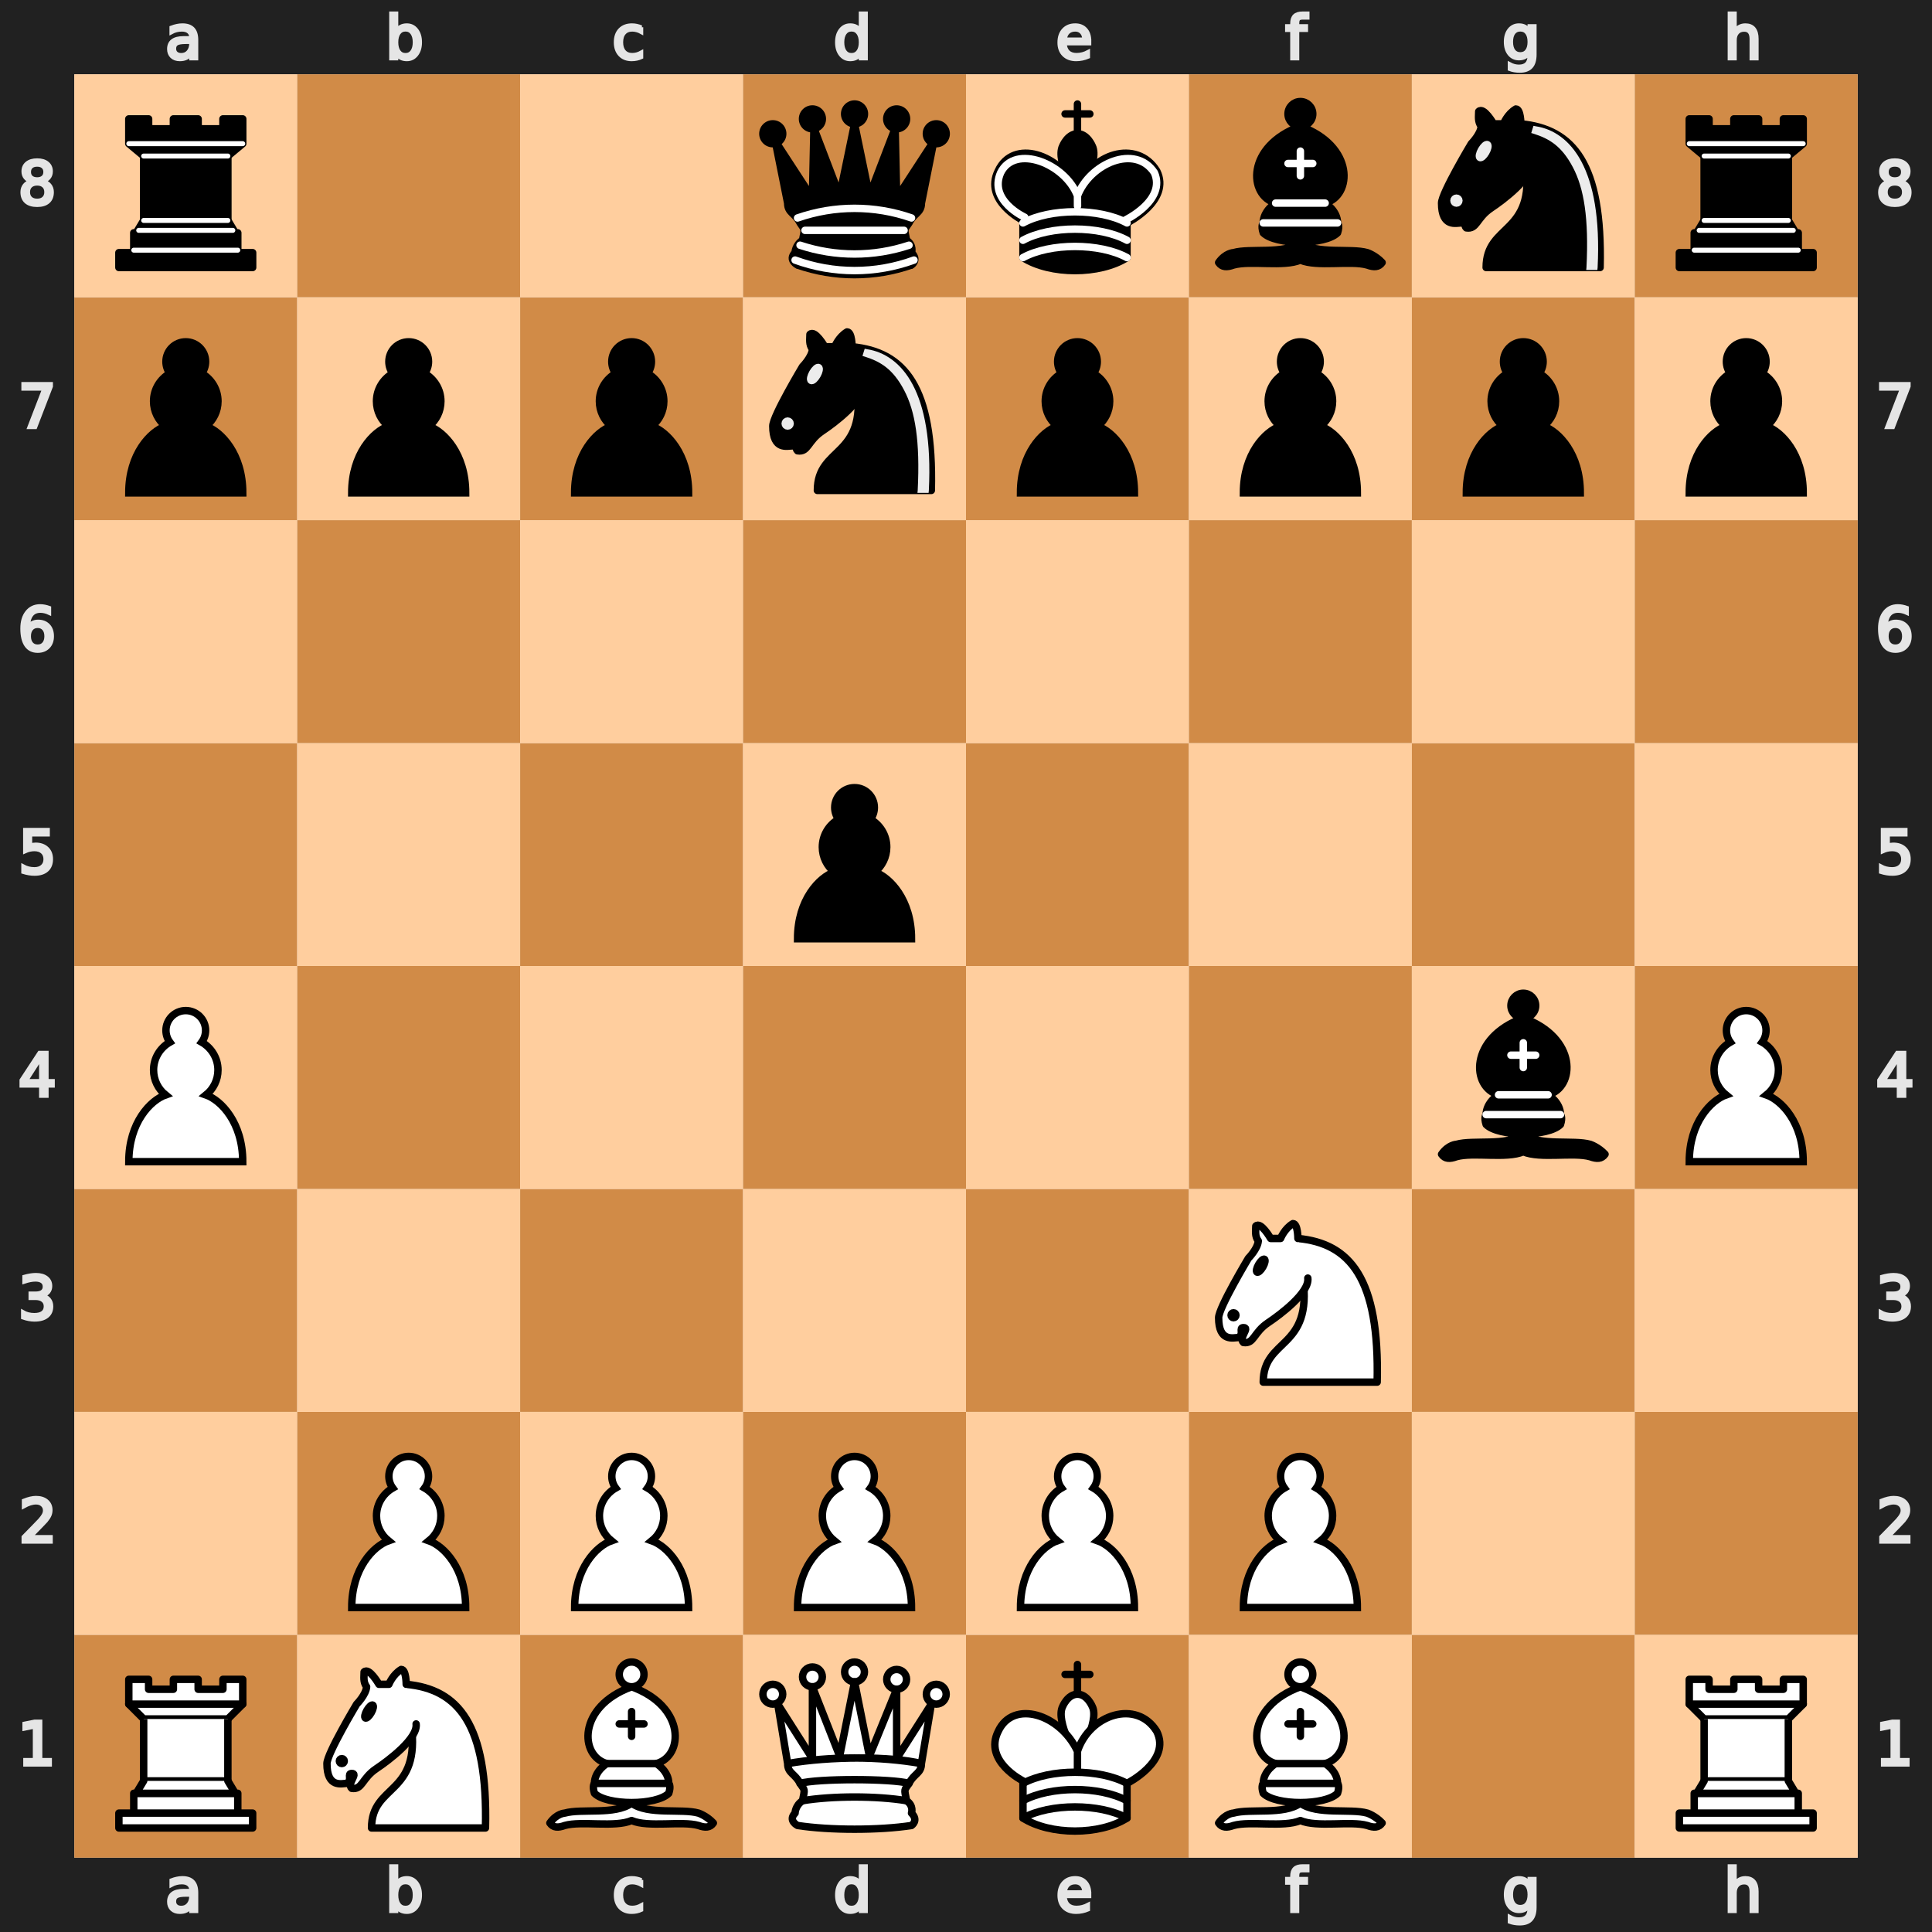
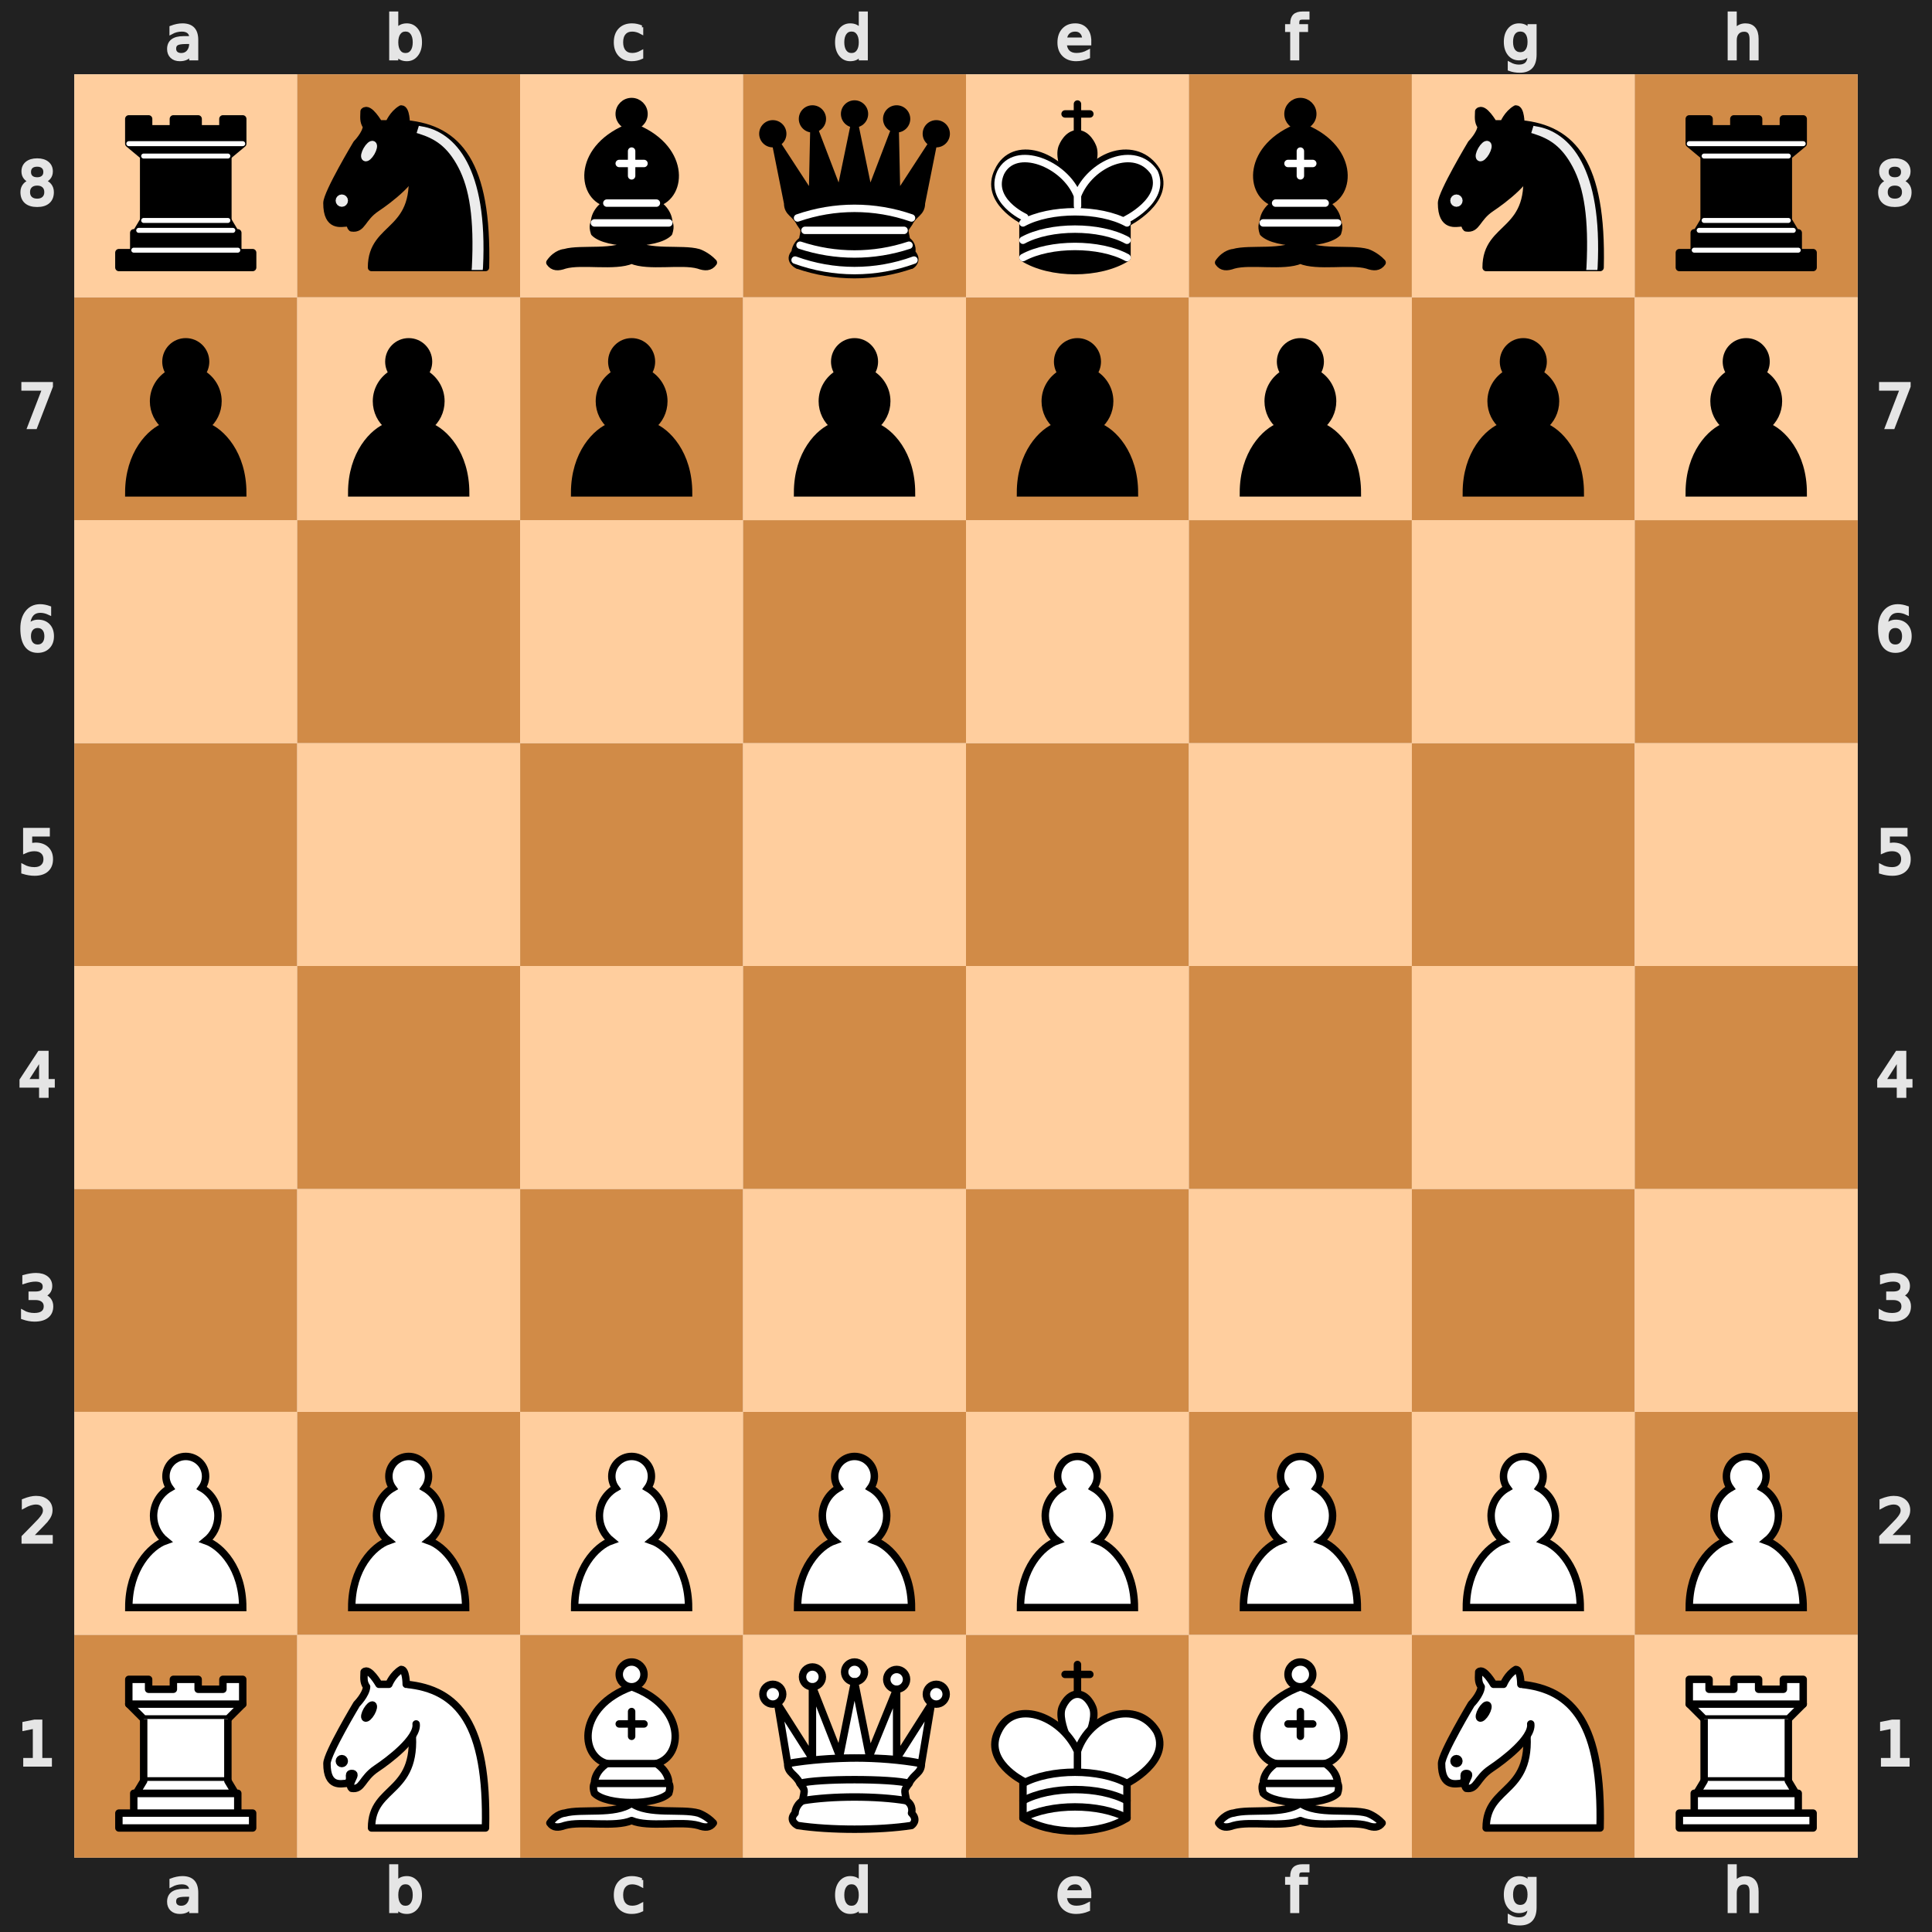
<svg xmlns="http://www.w3.org/2000/svg" xmlns:xlink="http://www.w3.org/1999/xlink" viewBox="0 0 390 390">
  <defs>
    <g id="white-pawn" class="white pawn">
      <path d="M22.5 9c-2.21 0-4 1.79-4 4 0 .89.29 1.71.78 2.38C17.33 16.5 16 18.59 16 21c0 2.03.94 3.84 2.41 5.03-3 1.06-7.41 5.55-7.41 13.47h23c0-7.92-4.41-12.41-7.41-13.47 1.47-1.19 2.41-3 2.41-5.03 0-2.41-1.33-4.5-3.28-5.62.49-.67.78-1.49.78-2.38 0-2.21-1.79-4-4-4z" fill="#fff" stroke="#000" stroke-width="1.5" stroke-linecap="round" />
    </g>
    <g id="white-knight" class="white knight" fill="none" fill-rule="evenodd" stroke="#000" stroke-width="1.5" stroke-linecap="round" stroke-linejoin="round">
      <path d="M 22,10 C 32.5,11 38.5,18 38,39 L 15,39 C 15,30 25,32.5 23,18" style="fill:#ffffff; stroke:#000000;" />
      <path d="M 24,18 C 24.38,20.91 18.45,25.37 16,27 C 13,29 13.18,31.34 11,31 C 9.958,30.06 12.41,27.96 11,28 C 10,28 11.19,29.23 10,30 C 9,30 5.997,31 6,26 C 6,24 12,14 12,14 C 12,14 13.89,12.1 14,10.5 C 13.27,9.506 13.5,8.5 13.5,7.5 C 14.5,6.5 16.5,10 16.5,10 L 18.5,10 C 18.5,10 19.28,8.008 21,7 C 22,7 22,10 22,10" style="fill:#ffffff; stroke:#000000;" />
      <path d="M 9.5 25.5 A 0.5 0.5 0 1 1 8.5,25.5 A 0.5 0.5 0 1 1 9.5 25.5 z" style="fill:#000000; stroke:#000000;" />
      <path d="M 15 15.5 A 0.5 1.5 0 1 1 14,15.5 A 0.5 1.5 0 1 1 15 15.5 z" transform="matrix(0.866,0.5,-0.5,0.866,9.693,-5.173)" style="fill:#000000; stroke:#000000;" />
    </g>
    <g id="white-bishop" class="white bishop" fill="none" fill-rule="evenodd" stroke="#000" stroke-width="1.5" stroke-linecap="round" stroke-linejoin="round">
      <g fill="#fff" stroke-linecap="butt">
        <path d="M9 36c3.39-.97 10.11.43 13.5-2 3.39 2.43 10.11 1.03 13.5 2 0 0 1.65.54 3 2-.68.97-1.65.99-3 .5-3.39-.97-10.11.46-13.5-1-3.39 1.46-10.11.03-13.5 1-1.354.49-2.323.47-3-.5 1.354-1.94 3-2 3-2zM15 32c2.5 2.5 12.5 2.5 15 0 .5-1.5 0-2 0-2 0-2.5-2.5-4-2.5-4 5.5-1.5 6-11.5-5-15.5-11 4-10.5 14-5 15.5 0 0-2.5 1.5-2.5 4 0 0-.5.5 0 2zM25 8a2.5 2.5 0 1 1-5 0 2.5 2.5 0 1 1 5 0z" />
      </g>
      <path d="M17.5 26h10M15 30h15m-7.5-14.5v5M20 18h5" stroke-linejoin="miter" />
    </g>
    <g id="white-rook" class="white rook" fill="#fff" fill-rule="evenodd" stroke="#000" stroke-width="1.5" stroke-linecap="round" stroke-linejoin="round">
      <path d="M9 39h27v-3H9v3zM12 36v-4h21v4H12zM11 14V9h4v2h5V9h5v2h5V9h4v5" stroke-linecap="butt" />
      <path d="M34 14l-3 3H14l-3-3" />
      <path d="M31 17v12.5H14V17" stroke-linecap="butt" stroke-linejoin="miter" />
      <path d="M31 29.5l1.5 2.5h-20l1.5-2.5" />
      <path d="M11 14h23" fill="none" stroke-linejoin="miter" />
    </g>
    <g id="white-queen" class="white queen" fill="#fff" fill-rule="evenodd" stroke="#000" stroke-width="1.5" stroke-linecap="round" stroke-linejoin="round">
      <path d="M8 12a2 2 0 1 1-4 0 2 2 0 1 1 4 0zM24.5 7.5a2 2 0 1 1-4 0 2 2 0 1 1 4 0zM41 12a2 2 0 1 1-4 0 2 2 0 1 1 4 0zM16 8.5a2 2 0 1 1-4 0 2 2 0 1 1 4 0zM33 9a2 2 0 1 1-4 0 2 2 0 1 1 4 0z" />
      <path d="M9 26c8.5-1.5 21-1.5 27 0l2-12-7 11V11l-5.5 13.5-3-15-3 15-5.5-14V25L7 14l2 12zM9 26c0 2 1.5 2 2.5 4 1 1.5 1 1 .5 3.5-1.5 1-1.5 2.5-1.5 2.5-1.5 1.5.5 2.5.5 2.5 6.5 1 16.5 1 23 0 0 0 1.5-1 0-2.5 0 0 .5-1.5-1-2.5-.5-2.5-.5-2 .5-3.5 1-2 2.5-2 2.5-4-8.5-1.5-18.5-1.5-27 0z" stroke-linecap="butt" />
      <path d="M11.5 30c3.5-1 18.5-1 22 0M12 33.5c6-1 15-1 21 0" fill="none" />
    </g>
    <g id="white-king" class="white king" fill="none" fill-rule="evenodd" stroke="#000" stroke-width="1.5" stroke-linecap="round" stroke-linejoin="round">
      <path d="M22.5 11.63V6M20 8h5" stroke-linejoin="miter" />
      <path d="M22.5 25s4.5-7.5 3-10.5c0 0-1-2.5-3-2.5s-3 2.5-3 2.5c-1.5 3 3 10.5 3 10.5" fill="#fff" stroke-linecap="butt" stroke-linejoin="miter" />
      <path d="M11.5 37c5.5 3.5 15.5 3.5 21 0v-7s9-4.5 6-10.5c-4-6.5-13.5-3.5-16 4V27v-3.5c-3.5-7.5-13-10.5-16-4-3 6 5 10 5 10V37z" fill="#fff" />
      <path d="M11.5 30c5.5-3 15.5-3 21 0m-21 3.5c5.5-3 15.5-3 21 0m-21 3.5c5.5-3 15.5-3 21 0" />
    </g>
    <g id="black-pawn" class="black pawn">
      <path d="M22.5 9c-2.21 0-4 1.79-4 4 0 .89.29 1.71.78 2.38C17.33 16.5 16 18.59 16 21c0 2.03.94 3.84 2.41 5.03-3 1.06-7.41 5.55-7.41 13.47h23c0-7.92-4.41-12.41-7.41-13.47 1.47-1.19 2.41-3 2.41-5.03 0-2.41-1.33-4.5-3.28-5.62.49-.67.78-1.49.78-2.38 0-2.21-1.79-4-4-4z" fill="#000" stroke="#000" stroke-width="1.5" stroke-linecap="round" />
    </g>
    <g id="black-knight" class="black knight" fill="none" fill-rule="evenodd" stroke="#000" stroke-width="1.5" stroke-linecap="round" stroke-linejoin="round">
      <path d="M 22,10 C 32.5,11 38.5,18 38,39 L 15,39 C 15,30 25,32.5 23,18" style="fill:#000000; stroke:#000000;" />
      <path d="M 24,18 C 24.38,20.91 18.45,25.37 16,27 C 13,29 13.18,31.34 11,31 C 9.958,30.06 12.41,27.96 11,28 C 10,28 11.19,29.23 10,30 C 9,30 5.997,31 6,26 C 6,24 12,14 12,14 C 12,14 13.89,12.1 14,10.5 C 13.27,9.506 13.5,8.5 13.5,7.5 C 14.5,6.5 16.5,10 16.5,10 L 18.5,10 C 18.5,10 19.28,8.008 21,7 C 22,7 22,10 22,10" style="fill:#000000; stroke:#000000;" />
      <path d="M 9.5 25.5 A 0.5 0.5 0 1 1 8.5,25.5 A 0.5 0.5 0 1 1 9.5 25.5 z" style="fill:#ececec; stroke:#ececec;" />
      <path d="M 15 15.5 A 0.5 1.5 0 1 1 14,15.5 A 0.5 1.5 0 1 1 15 15.5 z" transform="matrix(0.866,0.5,-0.5,0.866,9.693,-5.173)" style="fill:#ececec; stroke:#ececec;" />
      <path d="M 24.55,10.4 L 24.1,11.85 L 24.6,12 C 27.75,13 30.25,14.49 32.5,18.75 C 34.75,23.01 35.75,29.06 35.25,39 L 35.2,39.5 L 37.45,39.5 L 37.5,39 C 38,28.94 36.62,22.15 34.25,17.66 C 31.88,13.17 28.46,11.02 25.06,10.5 L 24.55,10.4 z " style="fill:#ececec; stroke:none;" />
    </g>
    <g id="black-bishop" class="black bishop" fill="none" fill-rule="evenodd" stroke="#000" stroke-width="1.5" stroke-linecap="round" stroke-linejoin="round">
      <path d="M9 36c3.39-.97 10.11.43 13.5-2 3.39 2.43 10.11 1.03 13.5 2 0 0 1.65.54 3 2-.68.97-1.65.99-3 .5-3.39-.97-10.11.46-13.5-1-3.39 1.46-10.11.03-13.5 1-1.354.49-2.323.47-3-.5 1.354-1.94 3-2 3-2zm6-4c2.5 2.5 12.5 2.5 15 0 .5-1.5 0-2 0-2 0-2.5-2.5-4-2.5-4 5.5-1.5 6-11.5-5-15.5-11 4-10.5 14-5 15.5 0 0-2.5 1.5-2.5 4 0 0-.5.5 0 2zM25 8a2.5 2.5 0 1 1-5 0 2.5 2.5 0 1 1 5 0z" fill="#000" stroke-linecap="butt" />
      <path d="M17.5 26h10M15 30h15m-7.5-14.5v5M20 18h5" stroke="#fff" stroke-linejoin="miter" />
    </g>
    <g id="black-rook" class="black rook" fill="#000" fill-rule="evenodd" stroke="#000" stroke-width="1.5" stroke-linecap="round" stroke-linejoin="round">
      <path d="M9 39h27v-3H9v3zM12.5 32l1.5-2.5h17l1.5 2.5h-20zM12 36v-4h21v4H12z" stroke-linecap="butt" />
      <path d="M14 29.5v-13h17v13H14z" stroke-linecap="butt" stroke-linejoin="miter" />
      <path d="M14 16.5L11 14h23l-3 2.5H14zM11 14V9h4v2h5V9h5v2h5V9h4v5H11z" stroke-linecap="butt" />
      <path d="M12 35.5h21M13 31.5h19M14 29.5h17M14 16.5h17M11 14h23" fill="none" stroke="#fff" stroke-width="1" stroke-linejoin="miter" />
    </g>
    <g id="black-queen" class="black queen" fill="#000" fill-rule="evenodd" stroke="#000" stroke-width="1.5" stroke-linecap="round" stroke-linejoin="round">
      <g fill="#000" stroke="none">
        <circle cx="6" cy="12" r="2.75" />
        <circle cx="14" cy="9" r="2.75" />
        <circle cx="22.5" cy="8" r="2.75" />
        <circle cx="31" cy="9" r="2.75" />
        <circle cx="39" cy="12" r="2.75" />
      </g>
      <path d="M9 26c8.5-1.5 21-1.5 27 0l2.5-12.5L31 25l-.3-14.1-5.2 13.6-3-14.5-3 14.5-5.2-13.6L14 25 6.5 13.5 9 26zM9 26c0 2 1.5 2 2.5 4 1 1.5 1 1 .5 3.5-1.5 1-1.5 2.5-1.5 2.5-1.5 1.5.5 2.5.5 2.5 6.5 1 16.5 1 23 0 0 0 1.5-1 0-2.5 0 0 .5-1.5-1-2.5-.5-2.5-.5-2 .5-3.5 1-2 2.5-2 2.5-4-8.5-1.5-18.5-1.5-27 0z" stroke-linecap="butt" />
      <path d="M11 38.5a35 35 1 0 0 23 0" fill="none" stroke-linecap="butt" />
      <path d="M11 29a35 35 1 0 1 23 0M12.5 31.5h20M11.5 34.5a35 35 1 0 0 22 0M10.5 37.5a35 35 1 0 0 24 0" fill="none" stroke="#fff" />
    </g>
    <g id="black-king" class="black king" fill="none" fill-rule="evenodd" stroke="#000" stroke-width="1.5" stroke-linecap="round" stroke-linejoin="round">
      <path d="M22.5 11.63V6" stroke-linejoin="miter" />
      <path d="M22.5 25s4.5-7.5 3-10.5c0 0-1-2.5-3-2.5s-3 2.5-3 2.5c-1.5 3 3 10.5 3 10.5" fill="#000" stroke-linecap="butt" stroke-linejoin="miter" />
      <path d="M11.5 37c5.5 3.5 15.5 3.5 21 0v-7s9-4.5 6-10.5c-4-6.5-13.5-3.5-16 4V27v-3.5c-3.5-7.5-13-10.5-16-4-3 6 5 10 5 10V37z" fill="#000" />
      <path d="M20 8h5" stroke-linejoin="miter" />
      <path d="M32 29.5s8.5-4 6.03-9.65C34.15 14 25 18 22.5 24.5l.01 2.1-.01-2.1C20 18 9.906 14 6.997 19.85c-2.497 5.65 4.853 9 4.853 9M11.5 30c5.5-3 15.5-3 21 0m-21 3.5c5.5-3 15.5-3 21 0m-21 3.5c5.5-3 15.5-3 21 0" stroke="#fff" />
    </g>
  </defs>
  <rect x="7.5" y="7.5" width="375" height="375" fill="none" stroke="#212121" stroke-width="15" />
  <g transform="translate(20, 1) scale(0.75, 0.75)" fill="#e5e5e5" stroke="#e5e5e5">
    <path d="M23.328 10.016q-1.742 0-2.414.398-.672.398-.672 1.36 0 .765.5 1.218.508.445 1.375.445 1.196 0 1.914-.843.727-.852.727-2.258v-.32zm2.867-.594v4.992h-1.437v-1.328q-.492.797-1.227 1.18-.734.375-1.797.375-1.343 0-2.14-.75-.79-.758-.79-2.024 0-1.476.985-2.226.992-.75 2.953-.75h2.016V8.75q0-.992-.656-1.531-.649-.547-1.829-.547-.75 0-1.46.18-.711.18-1.368.539V6.062q.79-.304 1.532-.453.742-.156 1.445-.156 1.898 0 2.836.984.937.985.937 2.985z" />
  </g>
  <g transform="translate(20, 375) scale(0.75, 0.75)" fill="#e5e5e5" stroke="#e5e5e5">
    <path d="M23.328 10.016q-1.742 0-2.414.398-.672.398-.672 1.36 0 .765.5 1.218.508.445 1.375.445 1.196 0 1.914-.843.727-.852.727-2.258v-.32zm2.867-.594v4.992h-1.437v-1.328q-.492.797-1.227 1.18-.734.375-1.797.375-1.343 0-2.14-.75-.79-.758-.79-2.024 0-1.476.985-2.226.992-.75 2.953-.75h2.016V8.75q0-.992-.656-1.531-.649-.547-1.829-.547-.75 0-1.46.18-.711.18-1.368.539V6.062q.79-.304 1.532-.453.742-.156 1.445-.156 1.898 0 2.836.984.937.985.937 2.985z" />
  </g>
  <g transform="translate(65, 1) scale(0.75, 0.75)" fill="#e5e5e5" stroke="#e5e5e5">
    <path d="M24.922 10.047q0-1.586-.656-2.485-.649-.906-1.79-.906-1.14 0-1.796.906-.649.899-.649 2.485 0 1.586.649 2.492.656.898 1.797.898 1.14 0 1.789-.898.656-.906.656-2.492zm-4.89-3.055q.452-.781 1.14-1.156.695-.383 1.656-.383 1.594 0 2.586 1.266 1 1.265 1 3.328 0 2.062-1 3.328-.992 1.266-2.586 1.266-.96 0-1.656-.375-.688-.383-1.14-1.164v1.312h-1.446V2.258h1.445z" />
  </g>
  <g transform="translate(65, 375) scale(0.75, 0.75)" fill="#e5e5e5" stroke="#e5e5e5">
    <path d="M24.922 10.047q0-1.586-.656-2.485-.649-.906-1.79-.906-1.14 0-1.796.906-.649.899-.649 2.485 0 1.586.649 2.492.656.898 1.797.898 1.14 0 1.789-.898.656-.906.656-2.492zm-4.89-3.055q.452-.781 1.14-1.156.695-.383 1.656-.383 1.594 0 2.586 1.266 1 1.265 1 3.328 0 2.062-1 3.328-.992 1.266-2.586 1.266-.96 0-1.656-.375-.688-.383-1.14-1.164v1.312h-1.446V2.258h1.445z" />
  </g>
  <g transform="translate(110, 1) scale(0.75, 0.75)" fill="#e5e5e5" stroke="#e5e5e5">
    <path d="M25.96 6v1.344q-.608-.336-1.226-.5-.609-.172-1.234-.172-1.398 0-2.172.89-.773.883-.773 2.485 0 1.601.773 2.492.774.883 2.172.883.625 0 1.234-.164.618-.172 1.227-.508v1.328q-.602.281-1.25.422-.64.14-1.367.14-1.977 0-3.14-1.242-1.165-1.242-1.165-3.351 0-2.14 1.172-3.367 1.18-1.227 3.227-1.227.664 0 1.296.14.633.134 1.227.407z" />
  </g>
  <g transform="translate(110, 375) scale(0.75, 0.75)" fill="#e5e5e5" stroke="#e5e5e5">
    <path d="M25.96 6v1.344q-.608-.336-1.226-.5-.609-.172-1.234-.172-1.398 0-2.172.89-.773.883-.773 2.485 0 1.601.773 2.492.774.883 2.172.883.625 0 1.234-.164.618-.172 1.227-.508v1.328q-.602.281-1.25.422-.64.14-1.367.14-1.977 0-3.14-1.242-1.165-1.242-1.165-3.351 0-2.14 1.172-3.367 1.18-1.227 3.227-1.227.664 0 1.296.14.633.134 1.227.407z" />
  </g>
  <g transform="translate(155, 1) scale(0.75, 0.75)" fill="#e5e5e5" stroke="#e5e5e5">
    <path d="M24.973 6.992V2.258h1.437v12.156h-1.437v-1.312q-.453.78-1.149 1.164-.687.375-1.656.375-1.586 0-2.586-1.266-.992-1.266-.992-3.328 0-2.063.992-3.328 1-1.266 2.586-1.266.969 0 1.656.383.696.375 1.149 1.156zm-4.899 3.055q0 1.586.649 2.492.656.898 1.797.898 1.14 0 1.796-.898.657-.906.657-2.492 0-1.586-.657-2.485-.656-.906-1.796-.906-1.141 0-1.797.906-.649.899-.649 2.485z" />
  </g>
  <g transform="translate(155, 375) scale(0.75, 0.75)" fill="#e5e5e5" stroke="#e5e5e5">
    <path d="M24.973 6.992V2.258h1.437v12.156h-1.437v-1.312q-.453.78-1.149 1.164-.687.375-1.656.375-1.586 0-2.586-1.266-.992-1.266-.992-3.328 0-2.063.992-3.328 1-1.266 2.586-1.266.969 0 1.656.383.696.375 1.149 1.156zm-4.899 3.055q0 1.586.649 2.492.656.898 1.797.898 1.14 0 1.796-.898.657-.906.657-2.492 0-1.586-.657-2.485-.656-.906-1.796-.906-1.141 0-1.797.906-.649.899-.649 2.485z" />
  </g>
  <g transform="translate(200, 1) scale(0.75, 0.75)" fill="#e5e5e5" stroke="#e5e5e5">
    <path d="M26.555 9.68v.703h-6.61q.094 1.484.89 2.265.806.774 2.235.774.828 0 1.602-.203.781-.203 1.547-.61v1.36q-.774.328-1.586.5-.813.172-1.649.172-2.093 0-3.32-1.22-1.219-1.218-1.219-3.296 0-2.148 1.157-3.406 1.164-1.266 3.132-1.266 1.766 0 2.79 1.14 1.03 1.134 1.03 3.087zm-1.438-.422q-.015-1.18-.664-1.883-.64-.703-1.703-.703-1.203 0-1.93.68-.718.68-.828 1.914z" />
  </g>
  <g transform="translate(200, 375) scale(0.75, 0.75)" fill="#e5e5e5" stroke="#e5e5e5">
    <path d="M26.555 9.68v.703h-6.61q.094 1.484.89 2.265.806.774 2.235.774.828 0 1.602-.203.781-.203 1.547-.61v1.36q-.774.328-1.586.5-.813.172-1.649.172-2.093 0-3.32-1.22-1.219-1.218-1.219-3.296 0-2.148 1.157-3.406 1.164-1.266 3.132-1.266 1.766 0 2.79 1.14 1.03 1.134 1.03 3.087zm-1.438-.422q-.015-1.18-.664-1.883-.64-.703-1.703-.703-1.203 0-1.93.68-.718.68-.828 1.914z" />
  </g>
  <g transform="translate(245, 1) scale(0.75, 0.75)" fill="#e5e5e5" stroke="#e5e5e5">
    <path d="M25.285 2.258v1.195H23.91q-.773 0-1.078.313-.297.312-.297 1.125v.773h2.367v1.117h-2.367v7.633H21.09V6.781h-1.375V5.664h1.375v-.61q0-1.46.68-2.124.68-.672 2.156-.672z" />
  </g>
  <g transform="translate(245, 375) scale(0.75, 0.75)" fill="#e5e5e5" stroke="#e5e5e5">
    <path d="M25.285 2.258v1.195H23.91q-.773 0-1.078.313-.297.312-.297 1.125v.773h2.367v1.117h-2.367v7.633H21.09V6.781h-1.375V5.664h1.375v-.61q0-1.46.68-2.124.68-.672 2.156-.672z" />
  </g>
  <g transform="translate(290, 1) scale(0.75, 0.75)" fill="#e5e5e5" stroke="#e5e5e5">
    <path d="M24.973 9.937q0-1.562-.649-2.421-.64-.86-1.804-.86-1.157 0-1.805.86-.64.859-.64 2.421 0 1.555.64 2.415.648.859 1.805.859 1.164 0 1.804-.86.649-.859.649-2.414zm1.437 3.391q0 2.234-.992 3.32-.992 1.094-3.04 1.094-.757 0-1.429-.117-.672-.11-1.304-.344v-1.398q.632.344 1.25.508.617.164 1.257.164 1.414 0 2.118-.743.703-.734.703-2.226v-.711q-.446.773-1.141 1.156-.695.383-1.664.383-1.61 0-2.594-1.227-.984-1.226-.984-3.25 0-2.03.984-3.257.985-1.227 2.594-1.227.969 0 1.664.383t1.14 1.156V5.664h1.438z" />
  </g>
  <g transform="translate(290, 375) scale(0.75, 0.75)" fill="#e5e5e5" stroke="#e5e5e5">
    <path d="M24.973 9.937q0-1.562-.649-2.421-.64-.86-1.804-.86-1.157 0-1.805.86-.64.859-.64 2.421 0 1.555.64 2.415.648.859 1.805.859 1.164 0 1.804-.86.649-.859.649-2.414zm1.437 3.391q0 2.234-.992 3.32-.992 1.094-3.04 1.094-.757 0-1.429-.117-.672-.11-1.304-.344v-1.398q.632.344 1.25.508.617.164 1.257.164 1.414 0 2.118-.743.703-.734.703-2.226v-.711q-.446.773-1.141 1.156-.695.383-1.664.383-1.61 0-2.594-1.227-.984-1.226-.984-3.25 0-2.03.984-3.257.985-1.227 2.594-1.227.969 0 1.664.383t1.14 1.156V5.664h1.438z" />
  </g>
  <g transform="translate(335, 1) scale(0.75, 0.75)" fill="#e5e5e5" stroke="#e5e5e5">
    <path d="M26.164 9.133v5.281h-1.437V9.18q0-1.243-.485-1.86-.484-.617-1.453-.617-1.164 0-1.836.742-.672.742-.672 2.024v4.945h-1.445V2.258h1.445v4.765q.516-.789 1.211-1.18.703-.39 1.617-.39 1.508 0 2.282.938.773.93.773 2.742z" />
  </g>
  <g transform="translate(335, 375) scale(0.75, 0.75)" fill="#e5e5e5" stroke="#e5e5e5">
    <path d="M26.164 9.133v5.281h-1.437V9.18q0-1.243-.485-1.86-.484-.617-1.453-.617-1.164 0-1.836.742-.672.742-.672 2.024v4.945h-1.445V2.258h1.445v4.765q.516-.789 1.211-1.18.703-.39 1.617-.39 1.508 0 2.282.938.773.93.773 2.742z" />
  </g>
  <g transform="translate(0, 335) scale(0.75, 0.75)" fill="#e5e5e5" stroke="#e5e5e5">
    <path d="M6.754 26.996h2.578v-8.898l-2.805.562v-1.437l2.79-.563h1.578v10.336h2.578v1.328h-6.72z" />
  </g>
  <g transform="translate(375, 335) scale(0.75, 0.75)" fill="#e5e5e5" stroke="#e5e5e5">
    <path d="M6.754 26.996h2.578v-8.898l-2.805.562v-1.437l2.79-.563h1.578v10.336h2.578v1.328h-6.72z" />
  </g>
  <g transform="translate(0, 290) scale(0.75, 0.75)" fill="#e5e5e5" stroke="#e5e5e5">
    <path d="M8.195 26.996h5.508v1.328H6.297v-1.328q.898-.93 2.445-2.492 1.555-1.57 1.953-2.024.758-.851 1.055-1.437.305-.594.305-1.164 0-.93-.657-1.516-.648-.586-1.695-.586-.742 0-1.57.258-.82.258-1.758.781v-1.593q.953-.383 1.781-.578.828-.196 1.516-.196 1.812 0 2.89.906 1.079.907 1.079 2.422 0 .72-.274 1.368-.265.64-.976 1.515-.196.227-1.243 1.313-1.046 1.078-2.953 3.023z" />
  </g>
  <g transform="translate(375, 290) scale(0.75, 0.75)" fill="#e5e5e5" stroke="#e5e5e5">
    <path d="M8.195 26.996h5.508v1.328H6.297v-1.328q.898-.93 2.445-2.492 1.555-1.57 1.953-2.024.758-.851 1.055-1.437.305-.594.305-1.164 0-.93-.657-1.516-.648-.586-1.695-.586-.742 0-1.57.258-.82.258-1.758.781v-1.593q.953-.383 1.781-.578.828-.196 1.516-.196 1.812 0 2.89.906 1.079.907 1.079 2.422 0 .72-.274 1.368-.265.64-.976 1.515-.196.227-1.243 1.313-1.046 1.078-2.953 3.023z" />
  </g>
  <g transform="translate(0, 245) scale(0.75, 0.75)" fill="#e5e5e5" stroke="#e5e5e5">
    <path d="M11.434 22.035q1.132.242 1.765 1.008.64.766.64 1.89 0 1.727-1.187 2.672-1.187.946-3.375.946-.734 0-1.515-.149-.774-.14-1.602-.43V26.45q.656.383 1.438.578.78.196 1.632.196 1.485 0 2.258-.586.782-.586.782-1.703 0-1.032-.727-1.61-.719-.586-2.008-.586h-1.36v-1.297h1.423q1.164 0 1.78-.46.618-.47.618-1.344 0-.899-.64-1.375-.633-.485-1.82-.485-.65 0-1.391.141-.743.14-1.633.437V16.95q.898-.25 1.68-.375.788-.125 1.484-.125 1.797 0 2.844.82 1.046.813 1.046 2.204 0 .968-.554 1.64-.555.664-1.578.922z" />
  </g>
  <g transform="translate(375, 245) scale(0.75, 0.75)" fill="#e5e5e5" stroke="#e5e5e5">
    <path d="M11.434 22.035q1.132.242 1.765 1.008.64.766.64 1.89 0 1.727-1.187 2.672-1.187.946-3.375.946-.734 0-1.515-.149-.774-.14-1.602-.43V26.45q.656.383 1.438.578.78.196 1.632.196 1.485 0 2.258-.586.782-.586.782-1.703 0-1.032-.727-1.61-.719-.586-2.008-.586h-1.36v-1.297h1.423q1.164 0 1.78-.46.618-.47.618-1.344 0-.899-.64-1.375-.633-.485-1.82-.485-.65 0-1.391.141-.743.14-1.633.437V16.95q.898-.25 1.68-.375.788-.125 1.484-.125 1.797 0 2.844.82 1.046.813 1.046 2.204 0 .968-.554 1.64-.555.664-1.578.922z" />
  </g>
  <g transform="translate(0, 200) scale(0.75, 0.75)" fill="#e5e5e5" stroke="#e5e5e5">
    <path d="M11.016 18.035L7.03 24.262h3.985zm-.414-1.375h1.984v7.602h1.664v1.312h-1.664v2.75h-1.57v-2.75H5.75v-1.523z" />
  </g>
  <g transform="translate(375, 200) scale(0.75, 0.75)" fill="#e5e5e5" stroke="#e5e5e5">
    <path d="M11.016 18.035L7.03 24.262h3.985zm-.414-1.375h1.984v7.602h1.664v1.312h-1.664v2.75h-1.57v-2.75H5.75v-1.523z" />
  </g>
  <g transform="translate(0, 155) scale(0.75, 0.75)" fill="#e5e5e5" stroke="#e5e5e5">
    <path d="M6.719 16.66h6.195v1.328h-4.75v2.86q.344-.118.688-.172.343-.063.687-.063 1.953 0 3.094 1.07 1.14 1.07 1.14 2.899 0 1.883-1.171 2.93-1.172 1.039-3.305 1.039-.735 0-1.5-.125-.758-.125-1.57-.375v-1.586q.703.383 1.453.57.75.188 1.586.188 1.351 0 2.14-.711.79-.711.79-1.93 0-1.219-.79-1.93-.789-.71-2.14-.71-.633 0-1.266.14-.625.14-1.281.438z" />
  </g>
  <g transform="translate(375, 155) scale(0.75, 0.75)" fill="#e5e5e5" stroke="#e5e5e5">
    <path d="M6.719 16.66h6.195v1.328h-4.75v2.86q.344-.118.688-.172.343-.063.687-.063 1.953 0 3.094 1.07 1.14 1.07 1.14 2.899 0 1.883-1.171 2.93-1.172 1.039-3.305 1.039-.735 0-1.5-.125-.758-.125-1.57-.375v-1.586q.703.383 1.453.57.75.188 1.586.188 1.351 0 2.14-.711.79-.711.79-1.93 0-1.219-.79-1.93-.789-.71-2.14-.71-.633 0-1.266.14-.625.14-1.281.438z" />
  </g>
  <g transform="translate(0, 110) scale(0.75, 0.75)" fill="#e5e5e5" stroke="#e5e5e5">
    <path d="M10.137 21.863q-1.063 0-1.688.727-.617.726-.617 1.992 0 1.258.617 1.992.625.727 1.688.727 1.062 0 1.68-.727.624-.734.624-1.992 0-1.266-.625-1.992-.617-.727-1.68-.727zm3.133-4.945v1.437q-.594-.28-1.204-.43-.601-.148-1.195-.148-1.562 0-2.39 1.055-.82 1.055-.938 3.188.46-.68 1.156-1.04.696-.367 1.531-.367 1.758 0 2.774 1.07 1.023 1.063 1.023 2.899 0 1.797-1.062 2.883-1.063 1.086-2.828 1.086-2.024 0-3.094-1.547-1.07-1.555-1.07-4.5 0-2.766 1.312-4.406 1.313-1.649 3.524-1.649.593 0 1.195.117.61.118 1.266.352z" />
  </g>
  <g transform="translate(375, 110) scale(0.75, 0.75)" fill="#e5e5e5" stroke="#e5e5e5">
    <path d="M10.137 21.863q-1.063 0-1.688.727-.617.726-.617 1.992 0 1.258.617 1.992.625.727 1.688.727 1.062 0 1.68-.727.624-.734.624-1.992 0-1.266-.625-1.992-.617-.727-1.68-.727zm3.133-4.945v1.437q-.594-.28-1.204-.43-.601-.148-1.195-.148-1.562 0-2.39 1.055-.82 1.055-.938 3.188.46-.68 1.156-1.04.696-.367 1.531-.367 1.758 0 2.774 1.07 1.023 1.063 1.023 2.899 0 1.797-1.062 2.883-1.063 1.086-2.828 1.086-2.024 0-3.094-1.547-1.07-1.555-1.07-4.5 0-2.766 1.312-4.406 1.313-1.649 3.524-1.649.593 0 1.195.117.61.118 1.266.352z" />
  </g>
  <g transform="translate(0, 65) scale(0.75, 0.75)" fill="#e5e5e5" stroke="#e5e5e5">
    <path d="M6.25 16.66h7.5v.672L9.516 28.324H7.867l3.985-10.336H6.25z" />
  </g>
  <g transform="translate(375, 65) scale(0.75, 0.75)" fill="#e5e5e5" stroke="#e5e5e5">
    <path d="M6.25 16.66h7.5v.672L9.516 28.324H7.867l3.985-10.336H6.25z" />
  </g>
  <g transform="translate(0, 20) scale(0.75, 0.75)" fill="#e5e5e5" stroke="#e5e5e5">
    <path d="M10 22.785q-1.125 0-1.773.602-.641.601-.641 1.656t.64 1.656q.649.602 1.774.602t1.773-.602q.649-.61.649-1.656 0-1.055-.649-1.656-.64-.602-1.773-.602zm-1.578-.672q-1.016-.25-1.586-.945-.563-.695-.563-1.695 0-1.399.993-2.211 1-.813 2.734-.813 1.742 0 2.734.813.993.812.993 2.21 0 1-.57 1.696-.563.695-1.571.945 1.14.266 1.773 1.04.641.773.641 1.89 0 1.695-1.04 2.602-1.03.906-2.96.906t-2.969-.906Q6 26.738 6 25.043q0-1.117.64-1.89.641-.774 1.782-1.04zm-.578-2.492q0 .906.562 1.414.57.508 1.594.508 1.016 0 1.586-.508.578-.508.578-1.414 0-.906-.578-1.414-.57-.508-1.586-.508-1.023 0-1.594.508-.562.508-.562 1.414z" />
  </g>
  <g transform="translate(375, 20) scale(0.75, 0.75)" fill="#e5e5e5" stroke="#e5e5e5">
    <path d="M10 22.785q-1.125 0-1.773.602-.641.601-.641 1.656t.64 1.656q.649.602 1.774.602t1.773-.602q.649-.61.649-1.656 0-1.055-.649-1.656-.64-.602-1.773-.602zm-1.578-.672q-1.016-.25-1.586-.945-.563-.695-.563-1.695 0-1.399.993-2.211 1-.813 2.734-.813 1.742 0 2.734.813.993.812.993 2.21 0 1-.57 1.696-.563.695-1.571.945 1.14.266 1.773 1.04.641.773.641 1.89 0 1.695-1.04 2.602-1.03.906-2.96.906t-2.969-.906Q6 26.738 6 25.043q0-1.117.64-1.89.641-.774 1.782-1.04zm-.578-2.492q0 .906.562 1.414.57.508 1.594.508 1.016 0 1.586-.508.578-.508.578-1.414 0-.906-.578-1.414-.57-.508-1.586-.508-1.023 0-1.594.508-.562.508-.562 1.414z" />
  </g>
  <rect x="15" y="330" width="45" height="45" class="square dark a1" stroke="none" fill="#d18b47" />
  <rect x="60" y="330" width="45" height="45" class="square light b1" stroke="none" fill="#ffce9e" />
  <rect x="105" y="330" width="45" height="45" class="square dark c1" stroke="none" fill="#d18b47" />
  <rect x="150" y="330" width="45" height="45" class="square light d1" stroke="none" fill="#ffce9e" />
  <rect x="195" y="330" width="45" height="45" class="square dark e1" stroke="none" fill="#d18b47" />
  <rect x="240" y="330" width="45" height="45" class="square light f1" stroke="none" fill="#ffce9e" />
  <rect x="285" y="330" width="45" height="45" class="square dark g1" stroke="none" fill="#d18b47" />
  <rect x="330" y="330" width="45" height="45" class="square light h1" stroke="none" fill="#ffce9e" />
  <rect x="15" y="285" width="45" height="45" class="square light a2" stroke="none" fill="#ffce9e" />
  <rect x="60" y="285" width="45" height="45" class="square dark b2" stroke="none" fill="#d18b47" />
  <rect x="105" y="285" width="45" height="45" class="square light c2" stroke="none" fill="#ffce9e" />
  <rect x="150" y="285" width="45" height="45" class="square dark d2" stroke="none" fill="#d18b47" />
  <rect x="195" y="285" width="45" height="45" class="square light e2" stroke="none" fill="#ffce9e" />
  <rect x="240" y="285" width="45" height="45" class="square dark f2" stroke="none" fill="#d18b47" />
  <rect x="285" y="285" width="45" height="45" class="square light g2" stroke="none" fill="#ffce9e" />
  <rect x="330" y="285" width="45" height="45" class="square dark h2" stroke="none" fill="#d18b47" />
  <rect x="15" y="240" width="45" height="45" class="square dark a3" stroke="none" fill="#d18b47" />
  <rect x="60" y="240" width="45" height="45" class="square light b3" stroke="none" fill="#ffce9e" />
  <rect x="105" y="240" width="45" height="45" class="square dark c3" stroke="none" fill="#d18b47" />
  <rect x="150" y="240" width="45" height="45" class="square light d3" stroke="none" fill="#ffce9e" />
  <rect x="195" y="240" width="45" height="45" class="square dark e3" stroke="none" fill="#d18b47" />
  <rect x="240" y="240" width="45" height="45" class="square light f3" stroke="none" fill="#ffce9e" />
  <rect x="285" y="240" width="45" height="45" class="square dark g3" stroke="none" fill="#d18b47" />
  <rect x="330" y="240" width="45" height="45" class="square light h3" stroke="none" fill="#ffce9e" />
  <rect x="15" y="195" width="45" height="45" class="square light a4" stroke="none" fill="#ffce9e" />
  <rect x="60" y="195" width="45" height="45" class="square dark b4" stroke="none" fill="#d18b47" />
  <rect x="105" y="195" width="45" height="45" class="square light c4" stroke="none" fill="#ffce9e" />
  <rect x="150" y="195" width="45" height="45" class="square dark d4" stroke="none" fill="#d18b47" />
  <rect x="195" y="195" width="45" height="45" class="square light e4" stroke="none" fill="#ffce9e" />
  <rect x="240" y="195" width="45" height="45" class="square dark f4" stroke="none" fill="#d18b47" />
  <rect x="285" y="195" width="45" height="45" class="square light g4" stroke="none" fill="#ffce9e" />
  <rect x="330" y="195" width="45" height="45" class="square dark h4" stroke="none" fill="#d18b47" />
  <rect x="15" y="150" width="45" height="45" class="square dark a5" stroke="none" fill="#d18b47" />
  <rect x="60" y="150" width="45" height="45" class="square light b5" stroke="none" fill="#ffce9e" />
  <rect x="105" y="150" width="45" height="45" class="square dark c5" stroke="none" fill="#d18b47" />
  <rect x="150" y="150" width="45" height="45" class="square light d5" stroke="none" fill="#ffce9e" />
  <rect x="195" y="150" width="45" height="45" class="square dark e5" stroke="none" fill="#d18b47" />
  <rect x="240" y="150" width="45" height="45" class="square light f5" stroke="none" fill="#ffce9e" />
  <rect x="285" y="150" width="45" height="45" class="square dark g5" stroke="none" fill="#d18b47" />
  <rect x="330" y="150" width="45" height="45" class="square light h5" stroke="none" fill="#ffce9e" />
  <rect x="15" y="105" width="45" height="45" class="square light a6" stroke="none" fill="#ffce9e" />
  <rect x="60" y="105" width="45" height="45" class="square dark b6" stroke="none" fill="#d18b47" />
  <rect x="105" y="105" width="45" height="45" class="square light c6" stroke="none" fill="#ffce9e" />
  <rect x="150" y="105" width="45" height="45" class="square dark d6" stroke="none" fill="#d18b47" />
  <rect x="195" y="105" width="45" height="45" class="square light e6" stroke="none" fill="#ffce9e" />
  <rect x="240" y="105" width="45" height="45" class="square dark f6" stroke="none" fill="#d18b47" />
  <rect x="285" y="105" width="45" height="45" class="square light g6" stroke="none" fill="#ffce9e" />
  <rect x="330" y="105" width="45" height="45" class="square dark h6" stroke="none" fill="#d18b47" />
  <rect x="15" y="60" width="45" height="45" class="square dark a7" stroke="none" fill="#d18b47" />
  <rect x="60" y="60" width="45" height="45" class="square light b7" stroke="none" fill="#ffce9e" />
  <rect x="105" y="60" width="45" height="45" class="square dark c7" stroke="none" fill="#d18b47" />
  <rect x="150" y="60" width="45" height="45" class="square light d7" stroke="none" fill="#ffce9e" />
  <rect x="195" y="60" width="45" height="45" class="square dark e7" stroke="none" fill="#d18b47" />
  <rect x="240" y="60" width="45" height="45" class="square light f7" stroke="none" fill="#ffce9e" />
  <rect x="285" y="60" width="45" height="45" class="square dark g7" stroke="none" fill="#d18b47" />
  <rect x="330" y="60" width="45" height="45" class="square light h7" stroke="none" fill="#ffce9e" />
  <rect x="15" y="15" width="45" height="45" class="square light a8" stroke="none" fill="#ffce9e" />
  <rect x="60" y="15" width="45" height="45" class="square dark b8" stroke="none" fill="#d18b47" />
  <rect x="105" y="15" width="45" height="45" class="square light c8" stroke="none" fill="#ffce9e" />
  <rect x="150" y="15" width="45" height="45" class="square dark d8" stroke="none" fill="#d18b47" />
  <rect x="195" y="15" width="45" height="45" class="square light e8" stroke="none" fill="#ffce9e" />
  <rect x="240" y="15" width="45" height="45" class="square dark f8" stroke="none" fill="#d18b47" />
  <rect x="285" y="15" width="45" height="45" class="square light g8" stroke="none" fill="#ffce9e" />
  <rect x="330" y="15" width="45" height="45" class="square dark h8" stroke="none" fill="#d18b47" />
  <use href="#white-rook" xlink:href="#white-rook" transform="translate(15, 330)" />
  <use href="#white-knight" xlink:href="#white-knight" transform="translate(60, 330)" />
  <use href="#white-bishop" xlink:href="#white-bishop" transform="translate(105, 330)" />
  <use href="#white-queen" xlink:href="#white-queen" transform="translate(150, 330)" />
  <use href="#white-king" xlink:href="#white-king" transform="translate(195, 330)" />
  <use href="#white-bishop" xlink:href="#white-bishop" transform="translate(240, 330)" />
+   <use href="#white-knight" xlink:href="#white-knight" transform="translate(285, 330)" />
  <use href="#white-rook" xlink:href="#white-rook" transform="translate(330, 330)" />
+   <use href="#white-pawn" xlink:href="#white-pawn" transform="translate(15, 285)" />
  <use href="#white-pawn" xlink:href="#white-pawn" transform="translate(60, 285)" />
  <use href="#white-pawn" xlink:href="#white-pawn" transform="translate(105, 285)" />
  <use href="#white-pawn" xlink:href="#white-pawn" transform="translate(150, 285)" />
  <use href="#white-pawn" xlink:href="#white-pawn" transform="translate(195, 285)" />
  <use href="#white-pawn" xlink:href="#white-pawn" transform="translate(240, 285)" />
-   <use href="#white-knight" xlink:href="#white-knight" transform="translate(240, 240)" />
-   <use href="#white-pawn" xlink:href="#white-pawn" transform="translate(15, 195)" />
-   <use href="#black-bishop" xlink:href="#black-bishop" transform="translate(285, 195)" />
-   <use href="#white-pawn" xlink:href="#white-pawn" transform="translate(330, 195)" />
-   <use href="#black-pawn" xlink:href="#black-pawn" transform="translate(150, 150)" />
+   <use href="#white-pawn" xlink:href="#white-pawn" transform="translate(285, 285)" />
+   <use href="#white-pawn" xlink:href="#white-pawn" transform="translate(330, 285)" />
  <use href="#black-pawn" xlink:href="#black-pawn" transform="translate(15, 60)" />
  <use href="#black-pawn" xlink:href="#black-pawn" transform="translate(60, 60)" />
  <use href="#black-pawn" xlink:href="#black-pawn" transform="translate(105, 60)" />
-   <use href="#black-knight" xlink:href="#black-knight" transform="translate(150, 60)" />
+   <use href="#black-pawn" xlink:href="#black-pawn" transform="translate(150, 60)" />
  <use href="#black-pawn" xlink:href="#black-pawn" transform="translate(195, 60)" />
  <use href="#black-pawn" xlink:href="#black-pawn" transform="translate(240, 60)" />
  <use href="#black-pawn" xlink:href="#black-pawn" transform="translate(285, 60)" />
  <use href="#black-pawn" xlink:href="#black-pawn" transform="translate(330, 60)" />
  <use href="#black-rook" xlink:href="#black-rook" transform="translate(15, 15)" />
+   <use href="#black-knight" xlink:href="#black-knight" transform="translate(60, 15)" />
+   <use href="#black-bishop" xlink:href="#black-bishop" transform="translate(105, 15)" />
  <use href="#black-queen" xlink:href="#black-queen" transform="translate(150, 15)" />
  <use href="#black-king" xlink:href="#black-king" transform="translate(195, 15)" />
  <use href="#black-bishop" xlink:href="#black-bishop" transform="translate(240, 15)" />
  <use href="#black-knight" xlink:href="#black-knight" transform="translate(285, 15)" />
  <use href="#black-rook" xlink:href="#black-rook" transform="translate(330, 15)" />
</svg>
